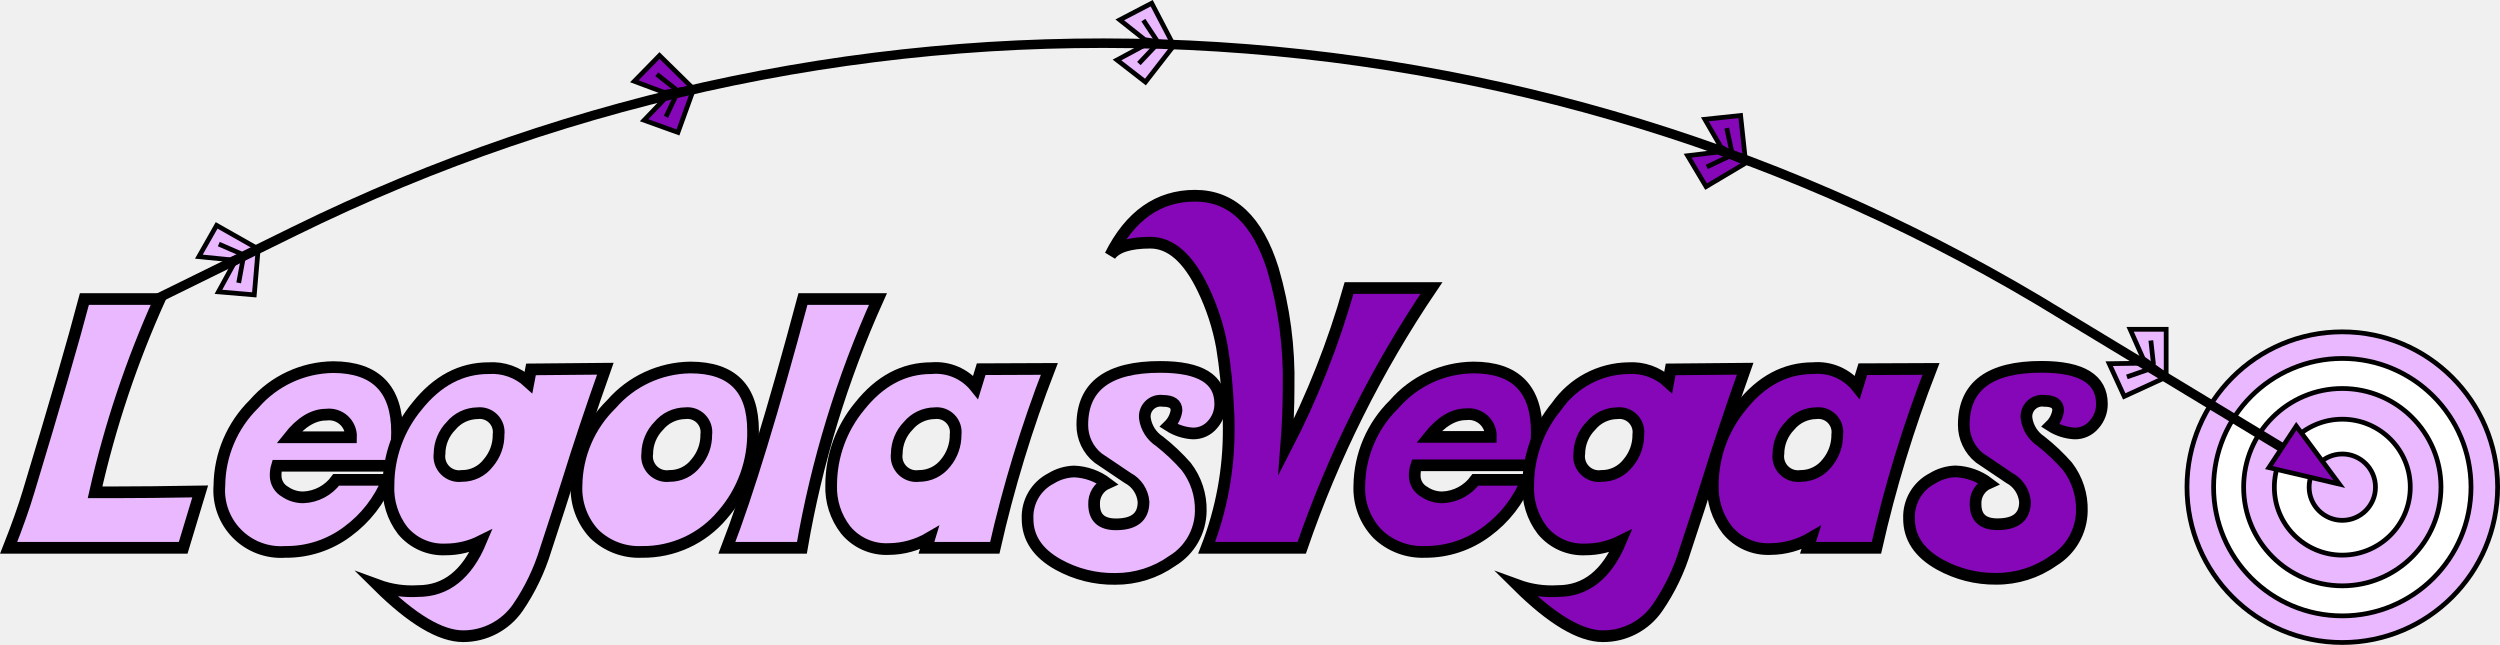
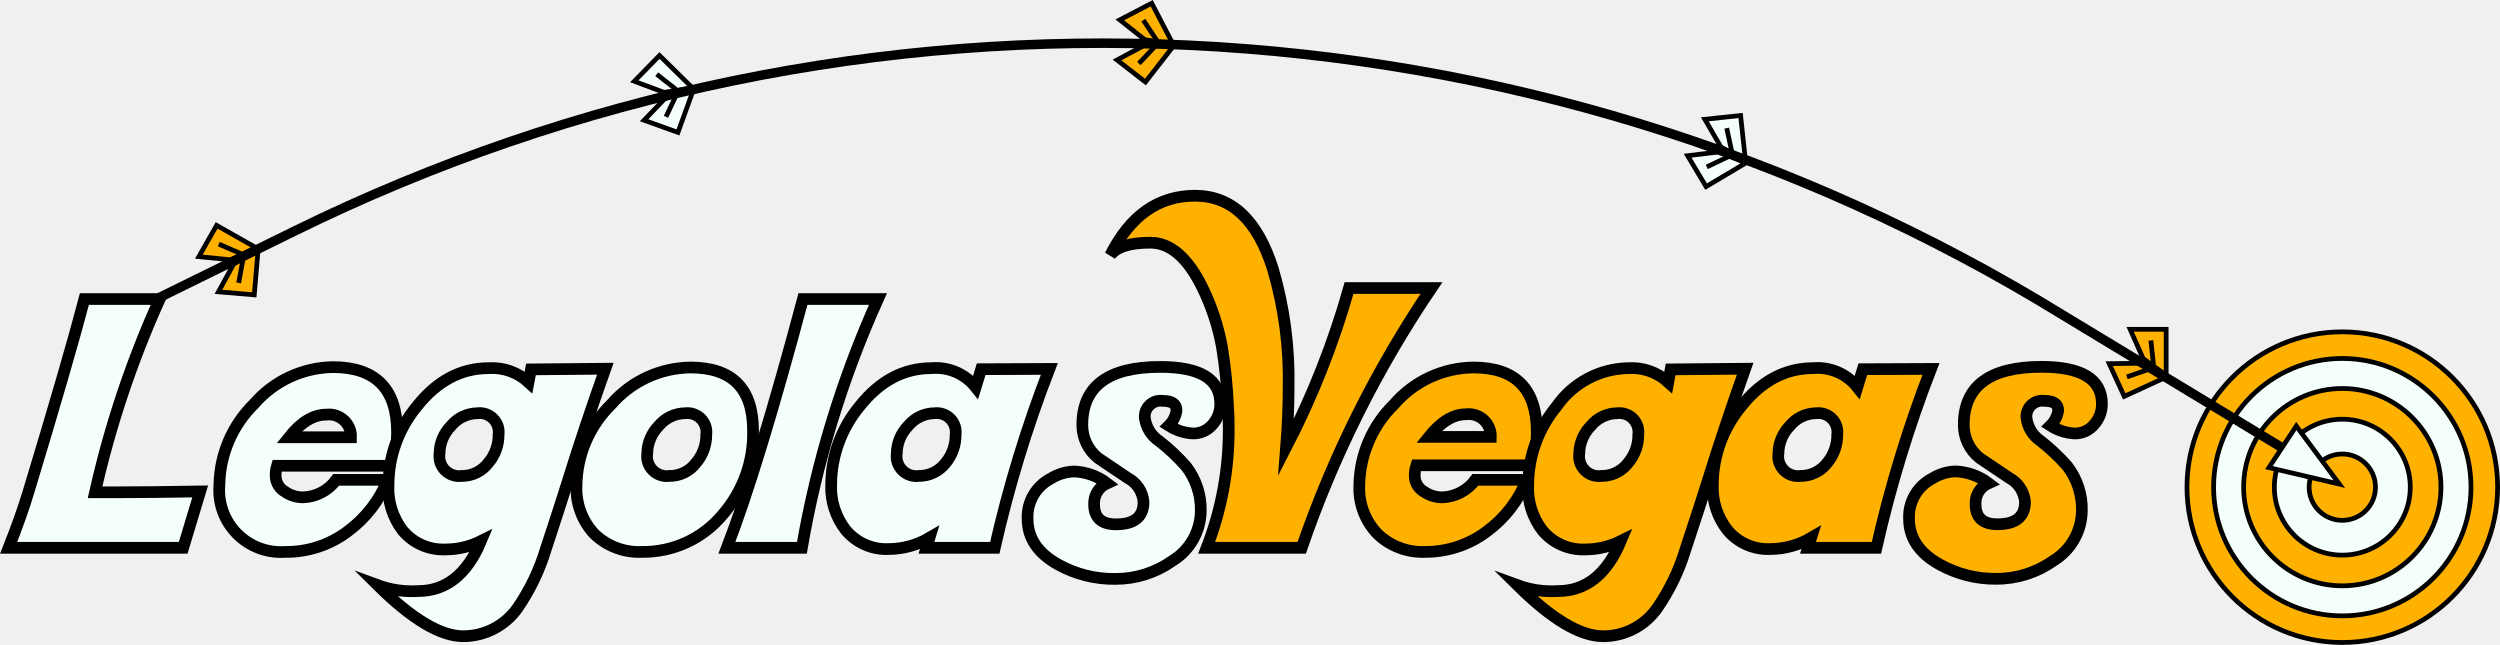
<svg xmlns="http://www.w3.org/2000/svg" width="263" height="67.84" viewBox="0 0 263 67.84">
  <g id="Layer_7" data-name="Layer 7">
    <g>
      <g>
-         <path d="M21.06,51.7l-1.79,5.93H.91c.9-2.28,1.6-4.25,2.1-5.93Q7.14,38.07,8.88,31.46H16.8A105.85,105.85,0,0,0,10,51.79h2.15Q15.54,51.79,21.06,51.7Z" fill="#eab8ff" stroke="#000" stroke-miterlimit="10" stroke-width="1.23" />
-         <path d="M41.77,45.47A34.06,34.06,0,0,1,41.53,49H29.14A3.33,3.33,0,0,0,29,50.09a1.94,1.94,0,0,0,1,1.65,3.31,3.31,0,0,0,1.91.58,4.51,4.51,0,0,0,3.46-1.84h5.42a12.59,12.59,0,0,1-4.22,5.43A10.69,10.69,0,0,1,30,58.06a6.49,6.49,0,0,1-6.92-7,12.21,12.21,0,0,1,3.65-8.57,11.19,11.19,0,0,1,8.34-3.87Q41.77,38.66,41.77,45.47ZM36.93,46a2.32,2.32,0,0,0-2.62-2.38c-1.34,0-2.65.79-3.91,2.38Z" fill="#eab8ff" stroke="#000" stroke-miterlimit="10" stroke-width="1.23" />
-         <path d="M63.68,38.79q-2.24,6.33-3.91,11.71c-.4,1.3-1.19,3.74-2.36,7.3a22.32,22.32,0,0,1-2.94,6.13,7,7,0,0,1-5.74,3q-3.58,0-9-5.37a10.42,10.42,0,0,0,4.25.62q4.42,0,6.62-5.26a8.33,8.33,0,0,1-3.72.88,5.54,5.54,0,0,1-4.53-2A7.28,7.28,0,0,1,40.87,51a13,13,0,0,1,3-8.27q3.18-4,7.54-4a5.65,5.65,0,0,1,4.19,1.48l.26-1.35ZM52.45,45.72a2,2,0,0,0-2.22-2.25,3.67,3.67,0,0,0-2.78,1.33,4.22,4.22,0,0,0-1.21,2.91,2.08,2.08,0,0,0,2.34,2.36,3.46,3.46,0,0,0,2.79-1.37A4.5,4.5,0,0,0,52.45,45.72Z" fill="#eab8ff" stroke="#000" stroke-miterlimit="10" stroke-width="1.23" />
-         <path d="M79.22,45.3A13,13,0,0,1,76,54.17a10.86,10.86,0,0,1-8.49,3.89,6.76,6.76,0,0,1-5-1.9,7,7,0,0,1-1.86-5.08,12.17,12.17,0,0,1,3.66-8.55,11.2,11.2,0,0,1,8.32-3.87Q79.22,38.66,79.22,45.3Zm-4.92.42a2,2,0,0,0-2.22-2.25A3.67,3.67,0,0,0,69.3,44.8a4.22,4.22,0,0,0-1.21,2.91,2.08,2.08,0,0,0,2.34,2.36,3.46,3.46,0,0,0,2.79-1.37A4.5,4.5,0,0,0,74.3,45.72Z" fill="#eab8ff" stroke="#000" stroke-miterlimit="10" stroke-width="1.23" />
-         <path d="M92.36,31.46a108.46,108.46,0,0,0-8,26.17H76.47q3.28-8.51,8-26.17Z" fill="#eab8ff" stroke="#000" stroke-miterlimit="10" stroke-width="1.23" />
-         <path d="M110.39,38.81a133.74,133.74,0,0,0-5.74,18.82H97.46l.32-1.05a8.56,8.56,0,0,1-4.28,1.18,5.54,5.54,0,0,1-4.53-2A7.28,7.28,0,0,1,87.44,51a13,13,0,0,1,3-8.27q3.18-4,7.54-4a5.34,5.34,0,0,1,4.66,2l.58-1.89Zm-9.86,6.91a2,2,0,0,0-2.21-2.25,3.66,3.66,0,0,0-2.78,1.33,4.25,4.25,0,0,0-1.2,2.91,2.08,2.08,0,0,0,2.34,2.36,3.52,3.52,0,0,0,2.8-1.37A4.58,4.58,0,0,0,100.53,45.72Z" fill="#eab8ff" stroke="#000" stroke-miterlimit="10" stroke-width="1.23" />
-         <path d="M128.37,42.48a3.22,3.22,0,0,1-.81,2.18,2.63,2.63,0,0,1-2.07.94,5.24,5.24,0,0,1-2.53-.82,2.78,2.78,0,0,0,.81-1.61c0-.67-.48-1-1.44-1A1.66,1.66,0,0,0,120.44,44,3.48,3.48,0,0,0,122,46.44a21.06,21.06,0,0,1,2.79,2.64,7.39,7.39,0,0,1,1.53,4.7,6.22,6.22,0,0,1-3,5.23,10.28,10.28,0,0,1-6,1.89,12,12,0,0,1-6-1.51q-3.23-1.8-3.22-4.83a4.55,4.55,0,0,1,2.47-4.23A4.93,4.93,0,0,1,113,49.6a6.13,6.13,0,0,1,3.46,1.24,2.3,2.3,0,0,0-1.36,2.21c0,1.41.77,2.11,2.3,2.11,1.94,0,2.9-.79,2.9-2.36a3.13,3.13,0,0,0-1.67-2.52l-3.12-2.1a4.43,4.43,0,0,1-1.65-3.48q0-6.11,8.21-6.1Q128.38,38.6,128.37,42.48Z" fill="#eab8ff" stroke="#000" stroke-miterlimit="10" stroke-width="1.23" />
-         <path d="M150.59,30.3a116.05,116.05,0,0,0-13.65,27.33h-10a34,34,0,0,0,2.32-12.57c0-.59,0-1.28-.06-2.08a53,53,0,0,0-.65-6.47,23.88,23.88,0,0,0-2-6.14c-1.56-3.23-3.4-4.84-5.54-4.84s-3.58.45-4.21,1.33q3.14-6.27,8.92-6.27t8.2,7.74a41,41,0,0,1,1.64,12.43q0,3-.26,6.3a89.49,89.49,0,0,0,6.62-16.76Z" fill="#8507b8" stroke="#000" stroke-miterlimit="10" stroke-width="1.23" />
-         <path d="M161.67,45.47c0,.85-.08,2-.23,3.48H149a3.33,3.33,0,0,0-.17,1.14,1.93,1.93,0,0,0,1,1.65,3.34,3.34,0,0,0,1.92.58,4.52,4.52,0,0,0,3.46-1.84h5.41a12.5,12.5,0,0,1-4.21,5.43,10.72,10.72,0,0,1-6.49,2.15,6.81,6.81,0,0,1-5-1.89A6.89,6.89,0,0,1,143,51.1a12.18,12.18,0,0,1,3.66-8.57A11.17,11.17,0,0,1,155,38.66Q161.68,38.66,161.67,45.47Zm-4.83.49a2.33,2.33,0,0,0-2.62-2.38q-2,0-3.91,2.38Z" fill="#8507b8" stroke="#000" stroke-miterlimit="10" stroke-width="1.23" />
-         <path d="M183.59,38.79q-2.24,6.33-3.91,11.71c-.4,1.3-1.19,3.74-2.37,7.3a22,22,0,0,1-2.94,6.13,6.93,6.93,0,0,1-5.74,3q-3.58,0-9-5.37a10.48,10.48,0,0,0,4.26.62c2.95,0,5.15-1.75,6.62-5.26a8.39,8.39,0,0,1-3.72.88,5.53,5.53,0,0,1-4.53-2A7.28,7.28,0,0,1,160.77,51a13,13,0,0,1,3-8.27,9.37,9.37,0,0,1,7.54-4,5.67,5.67,0,0,1,4.19,1.48l.25-1.35Zm-11.24,6.93a2,2,0,0,0-2.21-2.25,3.64,3.64,0,0,0-2.78,1.33,4.23,4.23,0,0,0-1.22,2.91,2.08,2.08,0,0,0,2.34,2.36,3.49,3.49,0,0,0,2.8-1.37A4.54,4.54,0,0,0,172.35,45.72Z" fill="#8507b8" stroke="#000" stroke-miterlimit="10" stroke-width="1.23" />
-         <path d="M203.14,38.81a132.44,132.44,0,0,0-5.74,18.82h-7.2l.33-1.05a8.56,8.56,0,0,1-4.28,1.18,5.54,5.54,0,0,1-4.53-2A7.28,7.28,0,0,1,180.19,51a13,13,0,0,1,3-8.27q3.18-4,7.54-4a5.34,5.34,0,0,1,4.66,2l.58-1.89Zm-9.86,6.91a2,2,0,0,0-2.22-2.25,3.64,3.64,0,0,0-2.77,1.33,4.25,4.25,0,0,0-1.2,2.91,2.08,2.08,0,0,0,2.34,2.36,3.51,3.51,0,0,0,2.79-1.37A4.59,4.59,0,0,0,193.28,45.72Z" fill="#8507b8" stroke="#000" stroke-miterlimit="10" stroke-width="1.23" />
-         <path d="M221.12,42.48a3.18,3.18,0,0,1-.82,2.18,2.59,2.59,0,0,1-2.06.94,5.21,5.21,0,0,1-2.53-.82,2.78,2.78,0,0,0,.81-1.61c0-.67-.48-1-1.44-1A1.66,1.66,0,0,0,213.19,44a3.45,3.45,0,0,0,1.51,2.41,21.06,21.06,0,0,1,2.79,2.64,7.38,7.38,0,0,1,1.52,4.7A6.23,6.23,0,0,1,216,59a10.3,10.3,0,0,1-6,1.89,12,12,0,0,1-5.95-1.51q-3.23-1.8-3.22-4.83a4.55,4.55,0,0,1,2.47-4.23,4.93,4.93,0,0,1,2.43-.73,6.15,6.15,0,0,1,3.46,1.24,2.28,2.28,0,0,0-1.36,2.21c0,1.41.77,2.11,2.3,2.11,1.94,0,2.9-.79,2.9-2.36a3.16,3.16,0,0,0-1.67-2.52l-3.12-2.1a4.43,4.43,0,0,1-1.65-3.48q0-6.11,8.2-6.1Q221.11,38.6,221.12,42.48Z" fill="#8507b8" stroke="#000" stroke-miterlimit="10" stroke-width="1.23" />
+         <path d="M21.06,51.7l-1.79,5.93H.91c.9-2.28,1.6-4.25,2.1-5.93Q7.14,38.07,8.88,31.46H16.8A105.85,105.85,0,0,0,10,51.79h2.15Q15.54,51.79,21.06,51.7Z" fill="#f5fffa" stroke="#000" stroke-miterlimit="10" stroke-width="1.23" />
+         <path d="M41.77,45.47A34.06,34.06,0,0,1,41.53,49H29.14A3.33,3.33,0,0,0,29,50.09a1.94,1.94,0,0,0,1,1.65,3.31,3.31,0,0,0,1.91.58,4.51,4.51,0,0,0,3.46-1.84h5.42a12.59,12.59,0,0,1-4.22,5.43A10.69,10.69,0,0,1,30,58.06a6.49,6.49,0,0,1-6.92-7,12.21,12.21,0,0,1,3.65-8.57,11.19,11.19,0,0,1,8.34-3.87Q41.77,38.66,41.77,45.47ZM36.93,46a2.32,2.32,0,0,0-2.62-2.38c-1.34,0-2.65.79-3.91,2.38Z" fill="#f5fffa" stroke="#000" stroke-miterlimit="10" stroke-width="1.23" />
+         <path d="M63.68,38.79q-2.24,6.33-3.91,11.71c-.4,1.3-1.19,3.74-2.36,7.3a22.32,22.32,0,0,1-2.94,6.13,7,7,0,0,1-5.74,3q-3.58,0-9-5.37a10.42,10.42,0,0,0,4.25.62q4.42,0,6.62-5.26a8.33,8.33,0,0,1-3.72.88,5.54,5.54,0,0,1-4.53-2A7.28,7.28,0,0,1,40.87,51a13,13,0,0,1,3-8.27q3.18-4,7.54-4a5.65,5.65,0,0,1,4.19,1.48l.26-1.35ZM52.45,45.72a2,2,0,0,0-2.22-2.25,3.67,3.67,0,0,0-2.78,1.33,4.22,4.22,0,0,0-1.21,2.91,2.08,2.08,0,0,0,2.34,2.36,3.46,3.46,0,0,0,2.79-1.37A4.5,4.5,0,0,0,52.45,45.72Z" fill="#f5fffa" stroke="#000" stroke-miterlimit="10" stroke-width="1.23" />
+         <path d="M79.22,45.3A13,13,0,0,1,76,54.17a10.86,10.86,0,0,1-8.49,3.89,6.76,6.76,0,0,1-5-1.9,7,7,0,0,1-1.86-5.08,12.17,12.17,0,0,1,3.66-8.55,11.2,11.2,0,0,1,8.32-3.87Q79.22,38.66,79.22,45.3Zm-4.92.42a2,2,0,0,0-2.22-2.25A3.67,3.67,0,0,0,69.3,44.8a4.22,4.22,0,0,0-1.21,2.91,2.08,2.08,0,0,0,2.34,2.36,3.46,3.46,0,0,0,2.79-1.37A4.5,4.5,0,0,0,74.3,45.72Z" fill="#f5fffa" stroke="#000" stroke-miterlimit="10" stroke-width="1.23" />
+         <path d="M92.36,31.46a108.46,108.46,0,0,0-8,26.17H76.47q3.28-8.51,8-26.17Z" fill="#f5fffa" stroke="#000" stroke-miterlimit="10" stroke-width="1.23" />
+         <path d="M110.39,38.81a133.74,133.74,0,0,0-5.74,18.82H97.46l.32-1.05a8.56,8.56,0,0,1-4.28,1.18,5.54,5.54,0,0,1-4.53-2A7.28,7.28,0,0,1,87.44,51a13,13,0,0,1,3-8.27q3.18-4,7.54-4a5.34,5.34,0,0,1,4.66,2l.58-1.89Zm-9.86,6.91a2,2,0,0,0-2.21-2.25,3.66,3.66,0,0,0-2.78,1.33,4.25,4.25,0,0,0-1.2,2.91,2.08,2.08,0,0,0,2.34,2.36,3.52,3.52,0,0,0,2.8-1.37A4.58,4.58,0,0,0,100.53,45.72Z" fill="#f5fffa" stroke="#000" stroke-miterlimit="10" stroke-width="1.23" />
+         <path d="M128.37,42.48a3.22,3.22,0,0,1-.81,2.18,2.63,2.63,0,0,1-2.07.94,5.24,5.24,0,0,1-2.53-.82,2.78,2.78,0,0,0,.81-1.61c0-.67-.48-1-1.44-1A1.66,1.66,0,0,0,120.44,44,3.48,3.48,0,0,0,122,46.44a21.06,21.06,0,0,1,2.79,2.64,7.39,7.39,0,0,1,1.53,4.7,6.22,6.22,0,0,1-3,5.23,10.28,10.28,0,0,1-6,1.89,12,12,0,0,1-6-1.51q-3.23-1.8-3.22-4.83a4.55,4.55,0,0,1,2.47-4.23A4.93,4.93,0,0,1,113,49.6a6.13,6.13,0,0,1,3.46,1.24,2.3,2.3,0,0,0-1.36,2.21c0,1.41.77,2.11,2.3,2.11,1.94,0,2.9-.79,2.9-2.36a3.13,3.13,0,0,0-1.67-2.52l-3.12-2.1a4.43,4.43,0,0,1-1.65-3.48q0-6.11,8.21-6.1Q128.38,38.6,128.37,42.48Z" fill="#f5fffa" stroke="#000" stroke-miterlimit="10" stroke-width="1.23" />
+         <path d="M150.59,30.3a116.05,116.05,0,0,0-13.65,27.33h-10a34,34,0,0,0,2.32-12.57c0-.59,0-1.28-.06-2.08a53,53,0,0,0-.65-6.47,23.88,23.88,0,0,0-2-6.14c-1.56-3.23-3.4-4.84-5.54-4.84s-3.58.45-4.21,1.33q3.14-6.27,8.92-6.27t8.2,7.74a41,41,0,0,1,1.64,12.43q0,3-.26,6.3a89.49,89.49,0,0,0,6.62-16.76Z" fill="#FFB100" stroke="#000" stroke-miterlimit="10" stroke-width="1.23" />
+         <path d="M161.67,45.47c0,.85-.08,2-.23,3.48H149a3.33,3.33,0,0,0-.17,1.14,1.93,1.93,0,0,0,1,1.65,3.34,3.34,0,0,0,1.92.58,4.52,4.52,0,0,0,3.46-1.84h5.41a12.5,12.5,0,0,1-4.21,5.43,10.72,10.72,0,0,1-6.49,2.15,6.81,6.81,0,0,1-5-1.89A6.89,6.89,0,0,1,143,51.1a12.18,12.18,0,0,1,3.66-8.57A11.17,11.17,0,0,1,155,38.66Q161.68,38.66,161.67,45.47Zm-4.83.49a2.33,2.33,0,0,0-2.62-2.38q-2,0-3.91,2.38Z" fill="#FFB100" stroke="#000" stroke-miterlimit="10" stroke-width="1.23" />
+         <path d="M183.59,38.79q-2.24,6.33-3.91,11.71c-.4,1.3-1.19,3.74-2.37,7.3a22,22,0,0,1-2.94,6.13,6.93,6.93,0,0,1-5.74,3q-3.58,0-9-5.37a10.48,10.48,0,0,0,4.26.62c2.95,0,5.15-1.75,6.62-5.26a8.39,8.39,0,0,1-3.72.88,5.53,5.53,0,0,1-4.53-2A7.28,7.28,0,0,1,160.77,51a13,13,0,0,1,3-8.27,9.37,9.37,0,0,1,7.54-4,5.67,5.67,0,0,1,4.19,1.48l.25-1.35Zm-11.24,6.93a2,2,0,0,0-2.21-2.25,3.64,3.64,0,0,0-2.78,1.33,4.23,4.23,0,0,0-1.22,2.91,2.08,2.08,0,0,0,2.34,2.36,3.49,3.49,0,0,0,2.8-1.37A4.54,4.54,0,0,0,172.35,45.72Z" fill="#FFB100" stroke="#000" stroke-miterlimit="10" stroke-width="1.23" />
+         <path d="M203.14,38.81a132.44,132.44,0,0,0-5.74,18.82h-7.2l.33-1.05a8.56,8.56,0,0,1-4.28,1.18,5.54,5.54,0,0,1-4.53-2A7.28,7.28,0,0,1,180.19,51a13,13,0,0,1,3-8.27q3.18-4,7.54-4a5.34,5.34,0,0,1,4.66,2l.58-1.89Zm-9.86,6.91a2,2,0,0,0-2.22-2.25,3.64,3.64,0,0,0-2.77,1.33,4.25,4.25,0,0,0-1.2,2.91,2.08,2.08,0,0,0,2.34,2.36,3.51,3.51,0,0,0,2.79-1.37A4.59,4.59,0,0,0,193.28,45.72Z" fill="#FFB100" stroke="#000" stroke-miterlimit="10" stroke-width="1.23" />
+         <path d="M221.12,42.48a3.18,3.18,0,0,1-.82,2.18,2.59,2.59,0,0,1-2.06.94,5.21,5.21,0,0,1-2.53-.82,2.78,2.78,0,0,0,.81-1.61c0-.67-.48-1-1.44-1A1.66,1.66,0,0,0,213.19,44a3.45,3.45,0,0,0,1.51,2.41,21.06,21.06,0,0,1,2.79,2.64,7.38,7.38,0,0,1,1.52,4.7A6.23,6.23,0,0,1,216,59a10.3,10.3,0,0,1-6,1.89,12,12,0,0,1-5.95-1.51q-3.23-1.8-3.22-4.83a4.55,4.55,0,0,1,2.47-4.23,4.93,4.93,0,0,1,2.43-.73,6.15,6.15,0,0,1,3.46,1.24,2.28,2.28,0,0,0-1.36,2.21c0,1.41.77,2.11,2.3,2.11,1.94,0,2.9-.79,2.9-2.36a3.16,3.16,0,0,0-1.67-2.52l-3.12-2.1a4.43,4.43,0,0,1-1.65-3.48q0-6.11,8.2-6.1Q221.11,38.6,221.12,42.48Z" fill="#FFB100" stroke="#000" stroke-miterlimit="10" stroke-width="1.23" />
      </g>
      <g>
-         <circle cx="246.41" cy="51.25" r="16.34" fill="#eab8ff" stroke="#000" stroke-miterlimit="10" stroke-width="0.5" />
-         <circle cx="246.41" cy="51.25" r="13.54" fill="#fff" stroke="#000" stroke-miterlimit="10" stroke-width="0.5" />
-         <circle cx="246.41" cy="51.25" r="10.38" fill="#eab8ff" stroke="#000" stroke-miterlimit="10" stroke-width="0.5" />
-         <circle cx="246.41" cy="51.25" r="7.15" fill="#fff" stroke="#000" stroke-miterlimit="10" stroke-width="0.5" />
-         <circle cx="246.41" cy="51.25" r="3.49" fill="#eab8ff" stroke="#000" stroke-miterlimit="10" stroke-width="0.5" />
+         <circle cx="246.41" cy="51.25" r="16.34" fill="#FFB100" stroke="#000" stroke-miterlimit="10" stroke-width="0.5" />
+         <circle cx="246.41" cy="51.25" r="13.54" fill="#f5fffa" stroke="#000" stroke-miterlimit="10" stroke-width="0.5" />
+         <circle cx="246.41" cy="51.25" r="10.38" fill="#FFB100" stroke="#000" stroke-miterlimit="10" stroke-width="0.5" />
+         <circle cx="246.41" cy="51.25" r="7.15" fill="#f5fffa" stroke="#000" stroke-miterlimit="10" stroke-width="0.5" />
+         <circle cx="246.41" cy="51.25" r="3.49" fill="#FFB100" stroke="#000" stroke-miterlimit="10" stroke-width="0.5" />
        <g>
-           <polygon points="227.88 39.49 225.45 37.71 224.09 34.64 227.88 34.64 227.88 39.49" fill="#eab8ff" stroke="#000" stroke-miterlimit="10" stroke-width="0.5" />
-           <polygon points="227.88 39.67 225.24 38.21 221.89 38.26 223.47 41.7 227.88 39.67" fill="#eab8ff" stroke="#000" stroke-miterlimit="10" stroke-width="0.5" />
-           <line x1="226.55" y1="38.37" x2="226.27" y2="35.82" fill="#eab8ff" stroke="#000" stroke-miterlimit="10" stroke-width="0.5" />
-           <line x1="226.32" y1="38.76" x2="223.75" y2="39.65" fill="#eab8ff" stroke="#000" stroke-miterlimit="10" stroke-width="0.5" />
+           <polygon points="227.88 39.49 225.45 37.71 224.09 34.64 227.88 34.64 227.88 39.49" fill="#FFB100" stroke="#000" stroke-miterlimit="10" stroke-width="0.5" />
+           <polygon points="227.88 39.67 225.24 38.21 221.89 38.26 223.47 41.7 227.88 39.67" fill="#FFB100" stroke="#000" stroke-miterlimit="10" stroke-width="0.5" />
+           <line x1="226.55" y1="38.37" x2="226.27" y2="35.82" fill="#f5fffa" stroke="#000" stroke-miterlimit="10" stroke-width="0.5" />
+           <line x1="226.32" y1="38.76" x2="223.75" y2="39.65" fill="#f5fffa" stroke="#000" stroke-miterlimit="10" stroke-width="0.5" />
        </g>
        <g>
-           <polygon points="183.63 16.97 181.03 15.45 179.35 12.55 183.11 12.15 183.63 16.97" fill="#8507b8" stroke="#000" stroke-miterlimit="10" stroke-width="0.5" />
-           <polygon points="183.65 17.15 180.87 15.98 177.54 16.38 179.48 19.63 183.65 17.15" fill="#8507b8" stroke="#000" stroke-miterlimit="10" stroke-width="0.5" />
-           <line x1="182.19" y1="15.99" x2="181.65" y2="13.48" fill="#8507b8" stroke="#000" stroke-miterlimit="10" stroke-width="0.5" />
-           <line x1="182" y1="16.4" x2="179.55" y2="17.56" fill="#8507b8" stroke="#000" stroke-miterlimit="10" stroke-width="0.5" />
+           <polygon points="183.63 16.97 181.03 15.45 179.35 12.55 183.11 12.15 183.63 16.97" fill="#f5fffa" stroke="#000" stroke-miterlimit="10" stroke-width="0.5" />
+           <polygon points="183.65 17.15 180.87 15.98 177.54 16.38 179.48 19.63 183.65 17.15" fill="#f5fffa" stroke="#000" stroke-miterlimit="10" stroke-width="0.5" />
+           <line x1="182.19" y1="15.99" x2="181.65" y2="13.48" fill="#FFB100" stroke="#000" stroke-miterlimit="10" stroke-width="0.5" />
+           <line x1="182" y1="16.4" x2="179.55" y2="17.56" fill="#FFB100" stroke="#000" stroke-miterlimit="10" stroke-width="0.5" />
        </g>
        <g>
-           <polygon points="123.4 4.64 120.42 4.17 117.8 2.09 121.16 0.34 123.4 4.64" fill="#eab8ff" stroke="#000" stroke-miterlimit="10" stroke-width="0.5" />
-           <polygon points="123.48 4.8 120.47 4.72 117.51 6.31 120.5 8.63 123.48 4.8" fill="#eab8ff" stroke="#000" stroke-miterlimit="10" stroke-width="0.5" />
-           <line x1="121.7" y1="4.26" x2="120.28" y2="2.12" fill="#eab8ff" stroke="#000" stroke-miterlimit="10" stroke-width="0.5" />
-           <line x1="121.67" y1="4.71" x2="119.81" y2="6.68" fill="#eab8ff" stroke="#000" stroke-miterlimit="10" stroke-width="0.5" />
+           <polygon points="123.4 4.64 120.42 4.17 117.8 2.09 121.16 0.34 123.4 4.64" fill="#FFB100" stroke="#000" stroke-miterlimit="10" stroke-width="0.5" />
+           <polygon points="123.48 4.8 120.47 4.72 117.51 6.31 120.5 8.63 123.48 4.8" fill="#FFB100" stroke="#000" stroke-miterlimit="10" stroke-width="0.5" />
+           <line x1="121.7" y1="4.26" x2="120.28" y2="2.12" fill="#f5fffa" stroke="#000" stroke-miterlimit="10" stroke-width="0.5" />
+           <line x1="121.67" y1="4.71" x2="119.81" y2="6.68" fill="#f5fffa" stroke="#000" stroke-miterlimit="10" stroke-width="0.5" />
        </g>
        <g>
-           <polygon points="72.84 9.24 69.86 9.72 66.73 8.55 69.38 5.84 72.84 9.24" fill="#8507b8" stroke="#000" stroke-miterlimit="10" stroke-width="0.5" />
-           <polygon points="72.97 9.37 70.08 10.23 67.76 12.65 71.32 13.93 72.97 9.37" fill="#8507b8" stroke="#000" stroke-miterlimit="10" stroke-width="0.5" />
-           <line x1="71.11" y1="9.4" x2="69.09" y2="7.81" fill="#8507b8" stroke="#000" stroke-miterlimit="10" stroke-width="0.5" />
-           <line x1="71.22" y1="9.84" x2="70.06" y2="12.29" fill="#8507b8" stroke="#000" stroke-miterlimit="10" stroke-width="0.5" />
+           <polygon points="72.84 9.24 69.86 9.72 66.73 8.55 69.38 5.84 72.84 9.24" fill="#f5fffa" stroke="#000" stroke-miterlimit="10" stroke-width="0.5" />
+           <polygon points="72.97 9.37 70.08 10.23 67.76 12.65 71.32 13.93 72.97 9.37" fill="#f5fffa" stroke="#000" stroke-miterlimit="10" stroke-width="0.5" />
+           <line x1="71.11" y1="9.4" x2="69.09" y2="7.81" fill="#FFB100" stroke="#000" stroke-miterlimit="10" stroke-width="0.5" />
+           <line x1="71.22" y1="9.84" x2="70.06" y2="12.29" fill="#FFB100" stroke="#000" stroke-miterlimit="10" stroke-width="0.5" />
        </g>
        <g>
-           <polygon points="27.16 26.19 24.59 27.76 22.98 30.7 26.75 31.02 27.16 26.19" fill="#eab8ff" stroke="#000" stroke-miterlimit="10" stroke-width="0.5" />
+           <polygon points="27.16 26.19 24.59 27.76 22.98 30.7 26.75 31.02 27.16 26.19" fill="#FFB100" stroke="#000" stroke-miterlimit="10" stroke-width="0.5" />
          <g>
-             <polygon points="27.01 26.1 24.26 27.33 20.92 27 22.79 23.71 27.01 26.1" fill="#eab8ff" stroke="#000" stroke-miterlimit="10" stroke-width="0.5" />
-             <line x1="25.37" y1="26.7" x2="23.02" y2="25.68" fill="#eab8ff" stroke="#000" stroke-miterlimit="10" stroke-width="0.5" />
-             <line x1="25.6" y1="27.09" x2="25.11" y2="29.76" fill="#eab8ff" stroke="#000" stroke-miterlimit="10" stroke-width="0.5" />
+             <polygon points="27.01 26.1 24.26 27.33 20.92 27 22.79 23.71 27.01 26.1" fill="#FFB100" stroke="#000" stroke-miterlimit="10" stroke-width="0.5" />
+             <line x1="25.37" y1="26.7" x2="23.02" y2="25.68" fill="#f5fffa" stroke="#000" stroke-miterlimit="10" stroke-width="0.5" />
+             <line x1="25.6" y1="27.09" x2="25.11" y2="29.76" fill="#f5fffa" stroke="#000" stroke-miterlimit="10" stroke-width="0.5" />
          </g>
        </g>
        <path d="M16.44,31.46l14.44-7.1a192.69,192.69,0,0,1,186.19,8.82L241.56,48" fill="none" stroke="#000" stroke-miterlimit="10" />
-         <polygon points="241.57 44.82 238.69 49.19 246.1 50.93 241.57 44.82" fill="#8507b8" stroke="#000" stroke-miterlimit="10" stroke-width="0.5" />
+         <polygon points="241.57 44.82 238.69 49.19 246.1 50.93 241.57 44.82" fill="#f5fffa" stroke="#000" stroke-miterlimit="10" stroke-width="0.5" />
      </g>
    </g>
  </g>
</svg>
